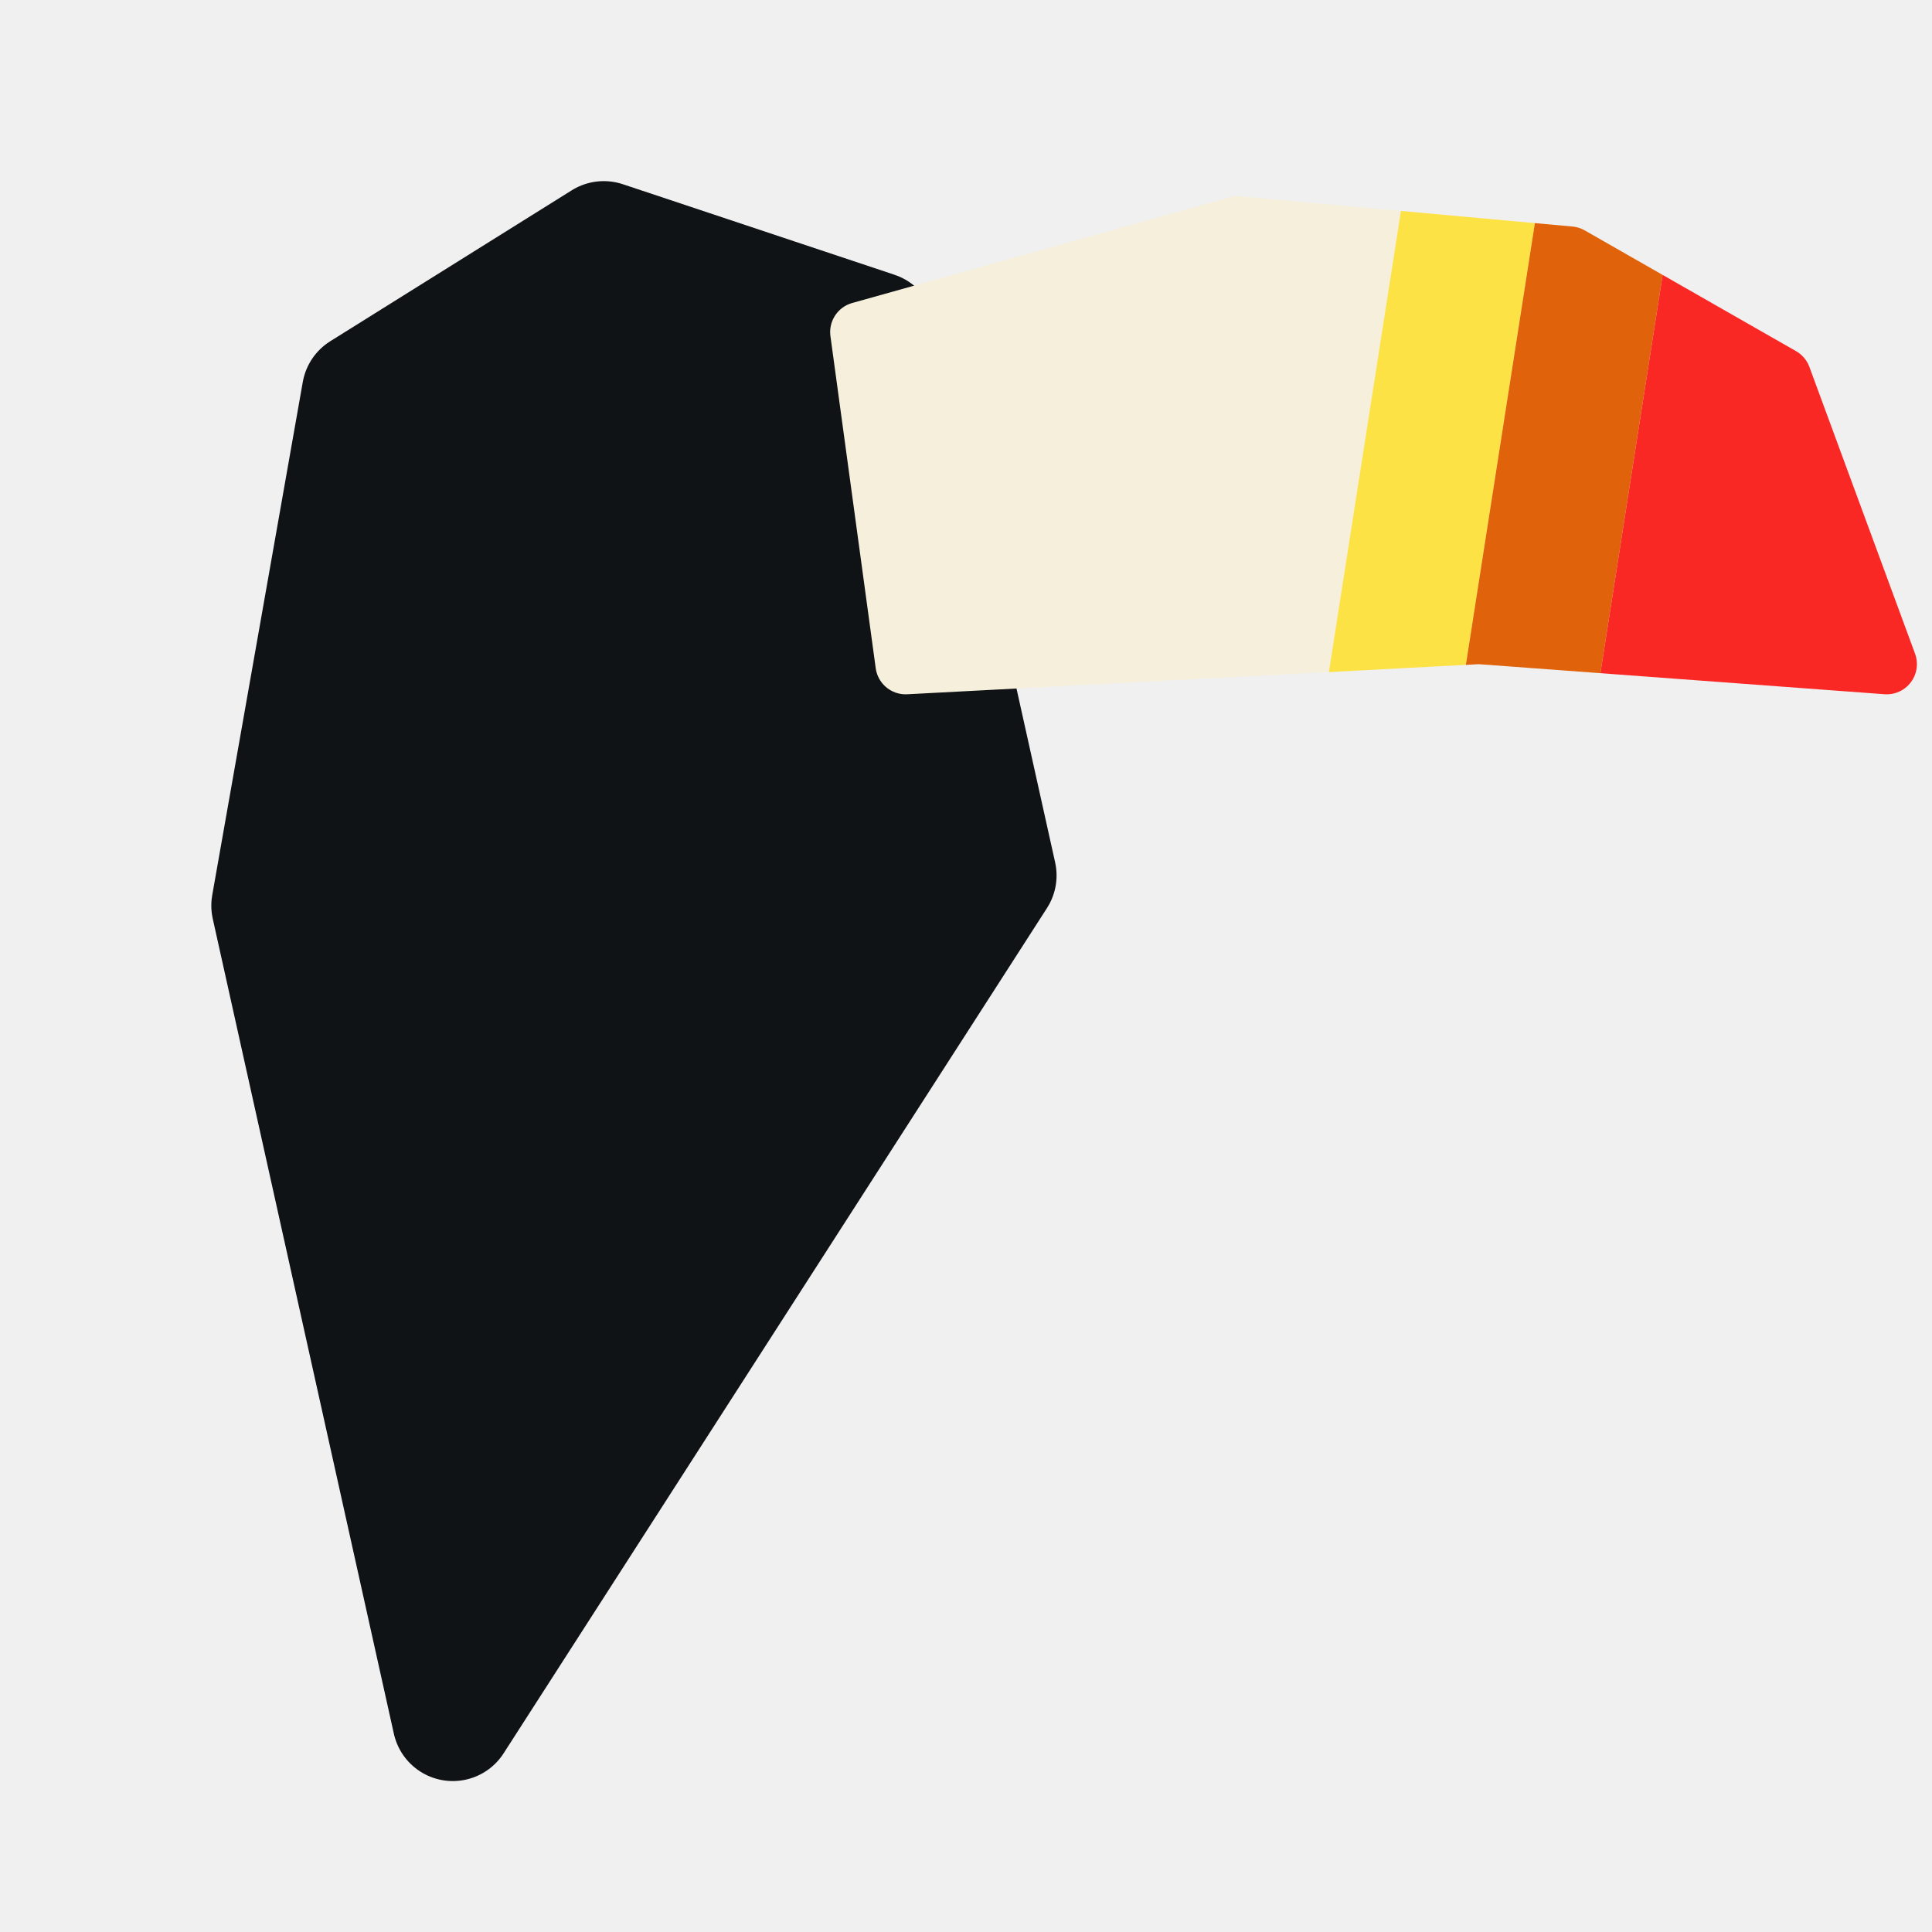
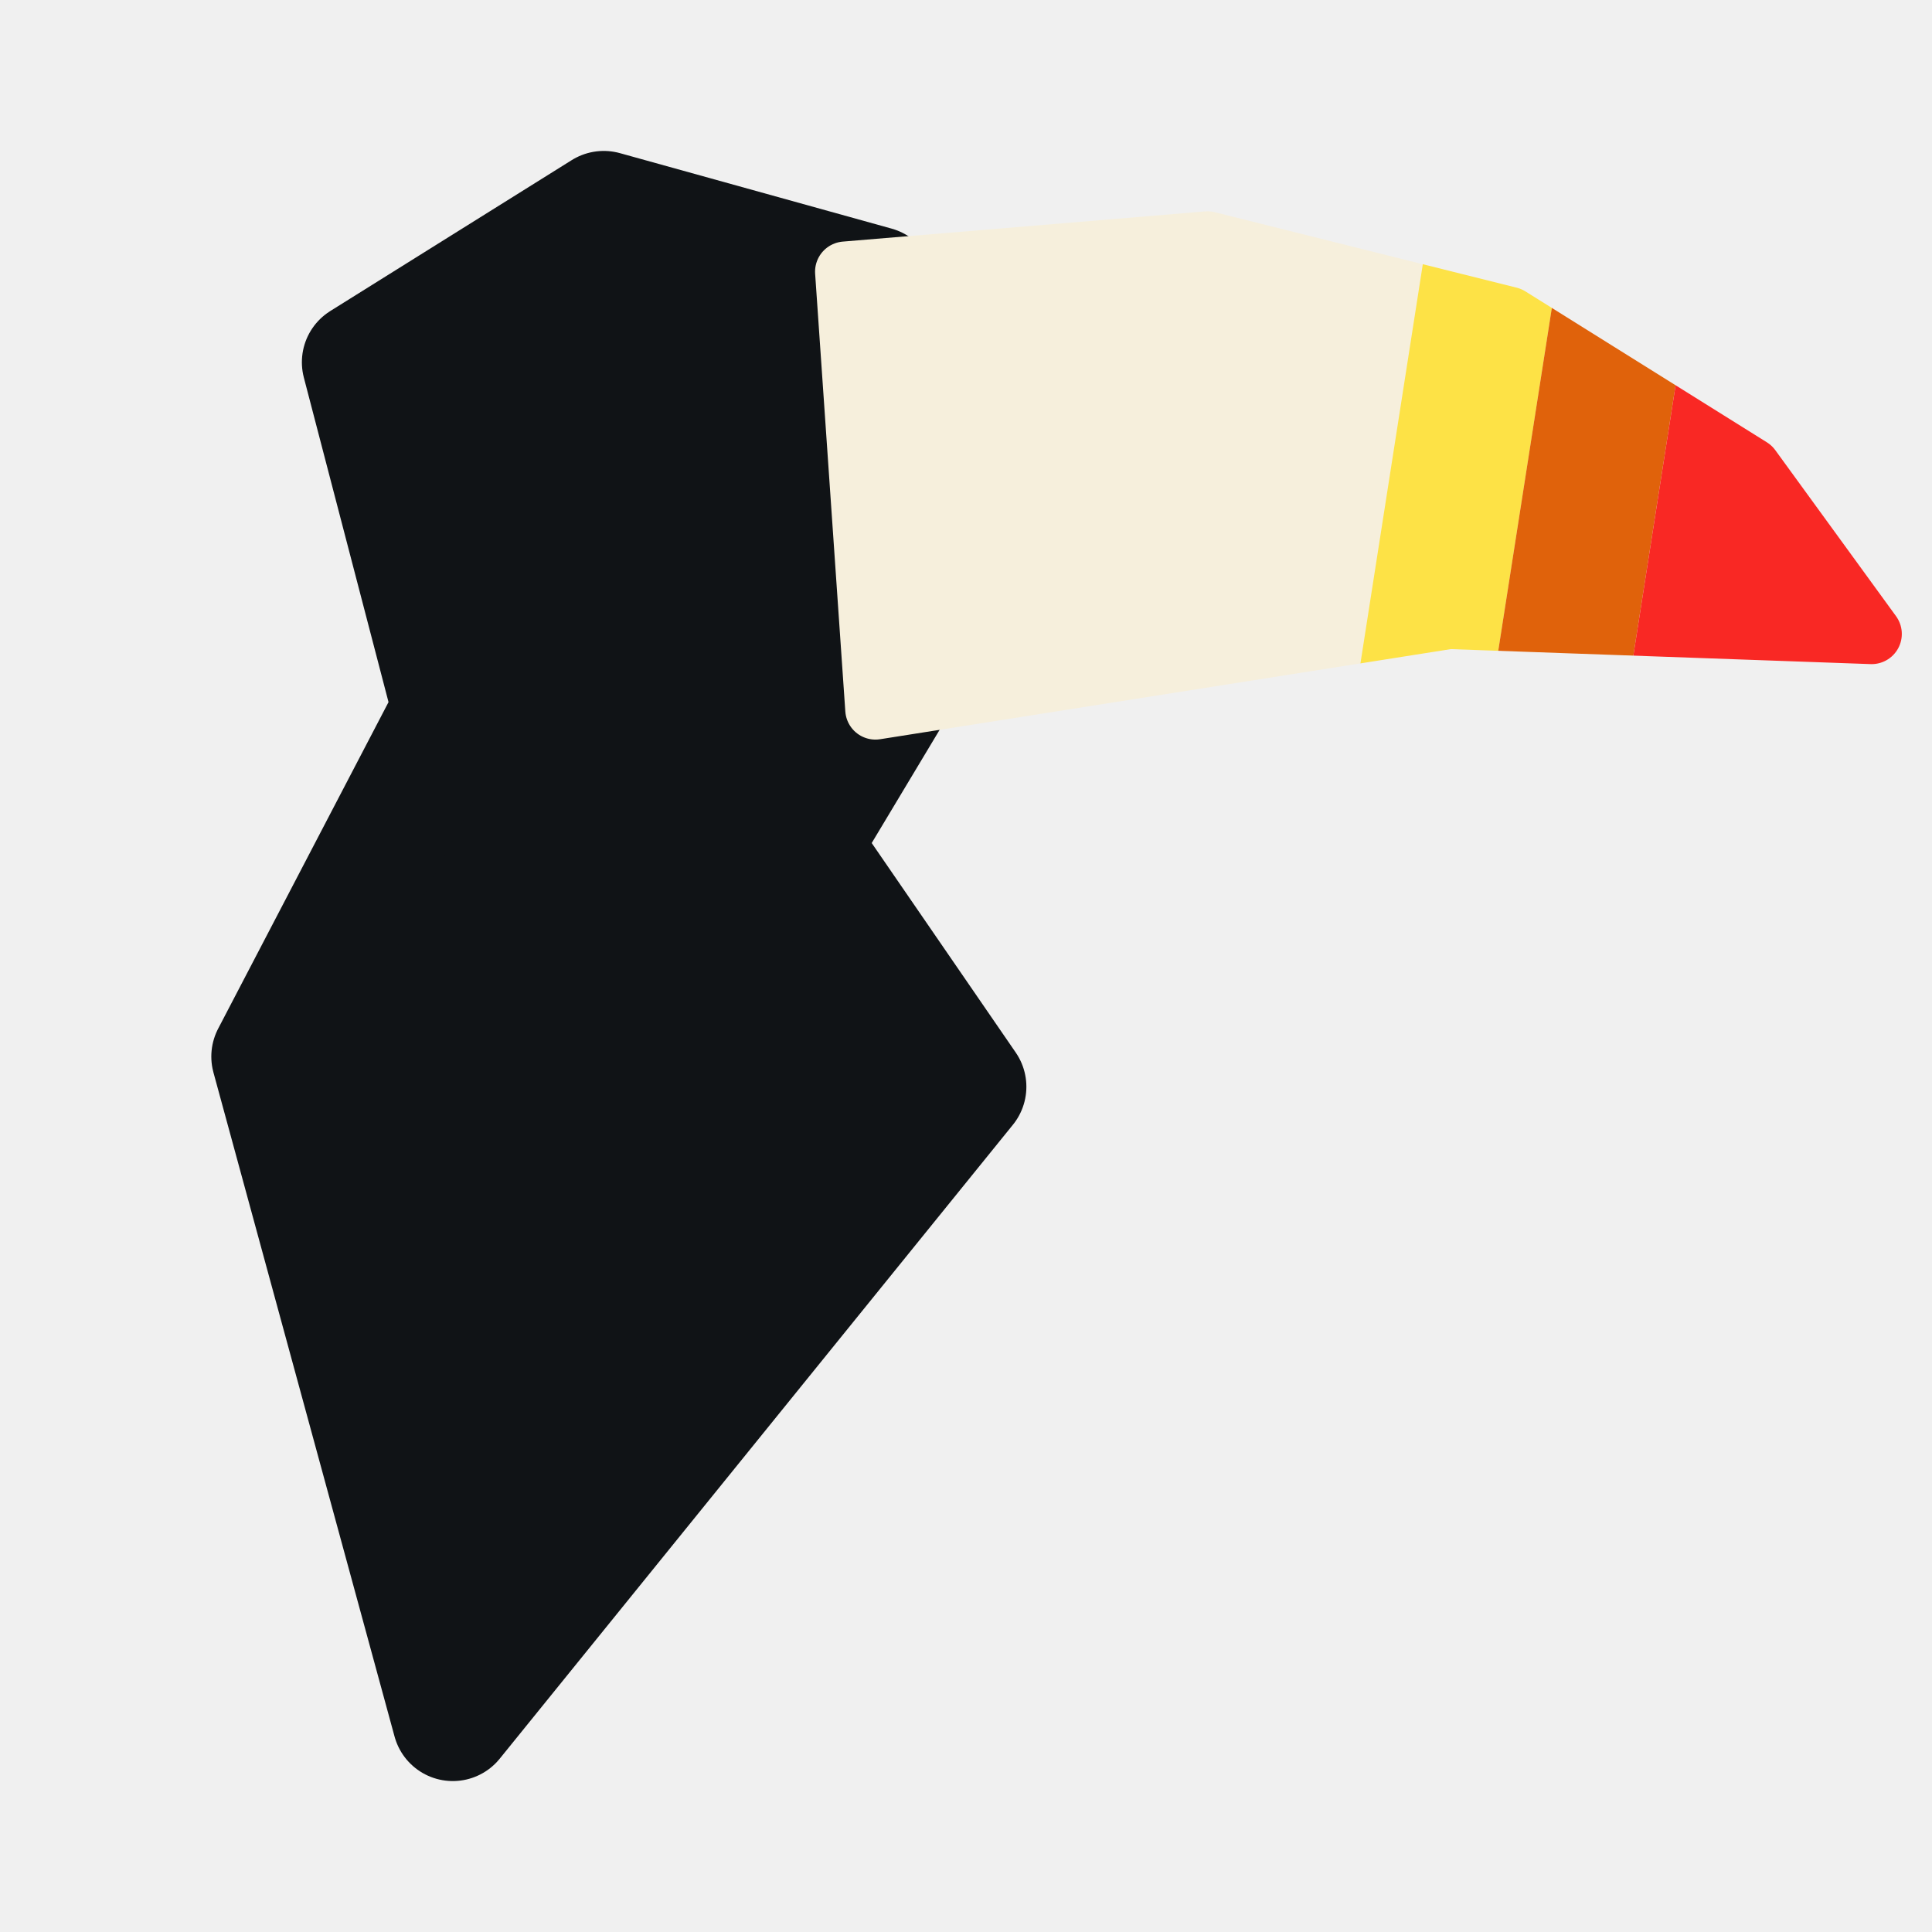
<svg xmlns="http://www.w3.org/2000/svg" viewBox="0 0 128 128" width="512" height="512">
  <defs>
    <mask id="beak" maskUnits="userSpaceOnUse" x="0" y="0" width="128" height="128">
-       <polygon points="57,22 82,15 104,17 118,25 125,44 98,42 60,44" fill="#fff" stroke="#fff" stroke-width="4" stroke-linejoin="round" />
+       <polygon points="56,18 80,16 100,21 116,31 124,42 96,41 58,47" fill="#fff" stroke="#fff" stroke-width="4" stroke-linejoin="round" />
    </mask>
  </defs>
-   <polygon points="40,16 58,22 66,58 30,114 18,60 24,26" fill="#101316" stroke="#101316" stroke-width="8" stroke-linejoin="round" />
+   <polygon points="40,14 58,19 59,46 53,56 64,72 30,114 18,70 30,47 24,24" fill="#101316" stroke="#101316" stroke-width="8" stroke-linejoin="round" />
  <g mask="url(#beak)">
    <rect x="40" y="0" width="90" height="64" fill="#f6efdc" />
-     <polygon points="95,0 104,0 94,64 85,64" fill="#fde246" />
-     <polygon points="104,0 113,0 103,64 94,64" fill="#e0620b" />
-     <polygon points="113,0 135,0 125,64 103,64" fill="#f92824" />
+     <polygon points="97,0 106,0 96,64 87,64" fill="#fde246" />
+     <polygon points="106,0 115,0 105,64 96,64" fill="#e0620b" />
+     <polygon points="115,0 135,0 125,64 105,64" fill="#f92824" />
  </g>
</svg>
